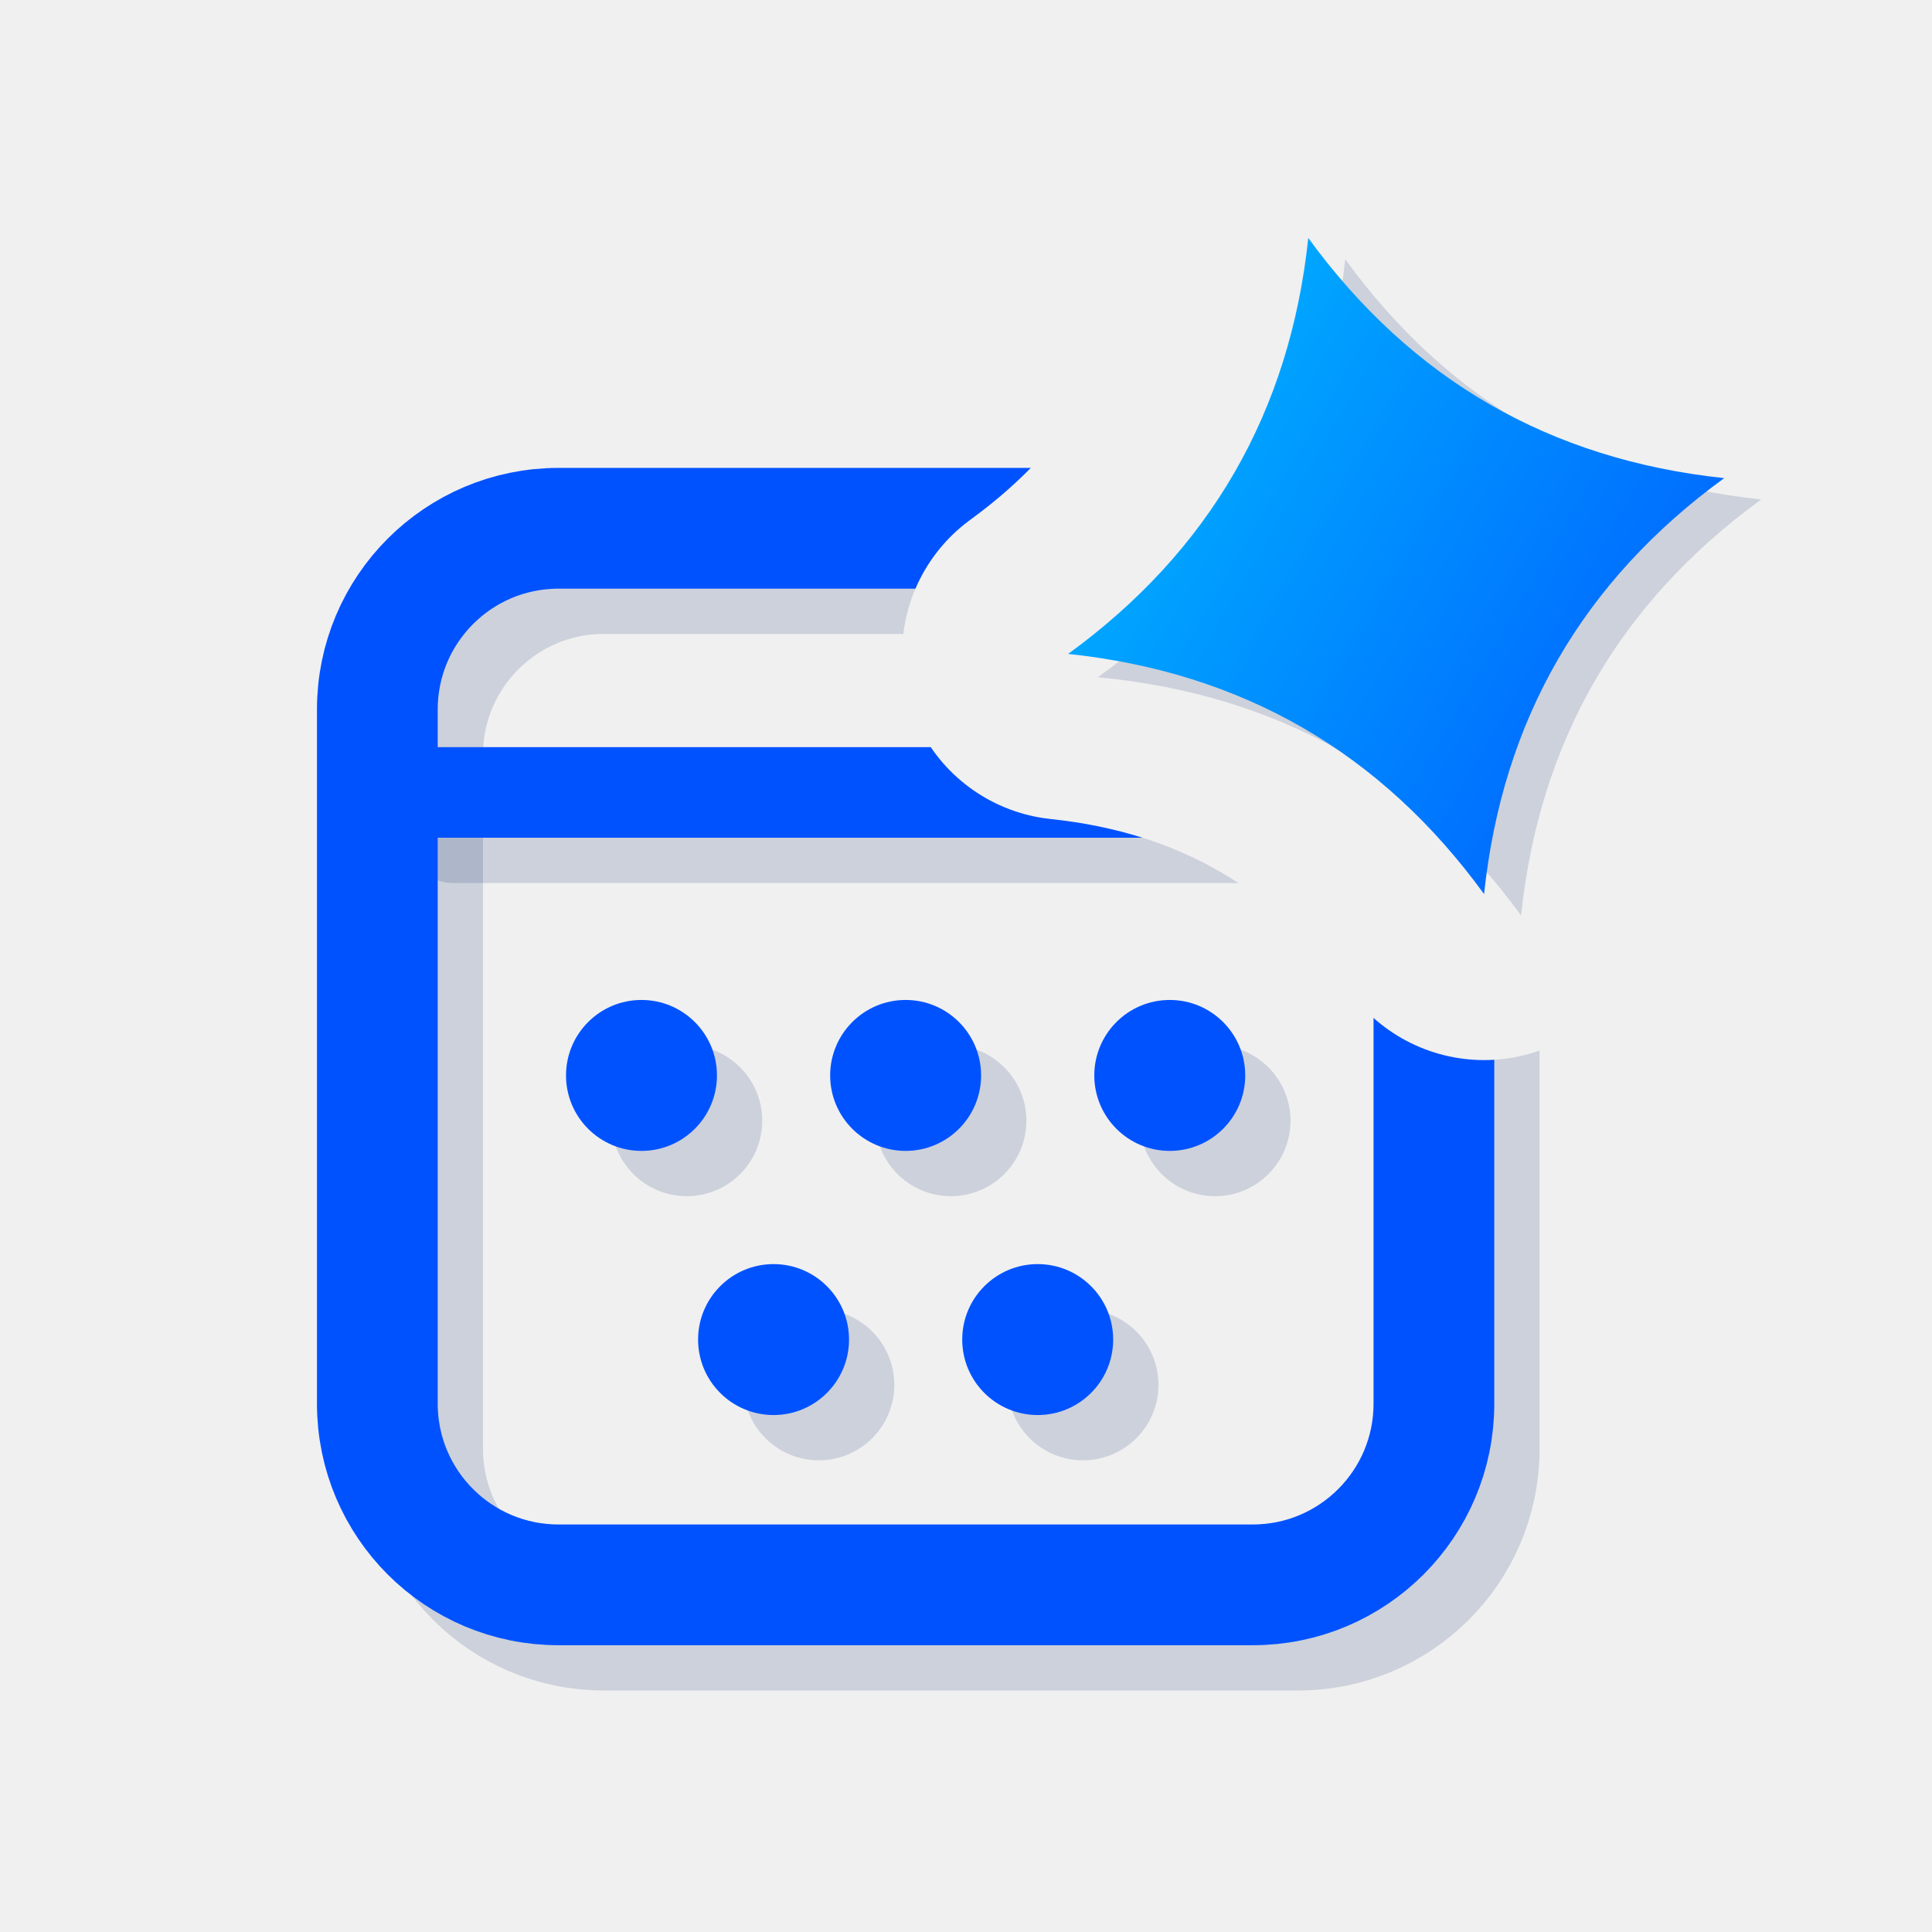
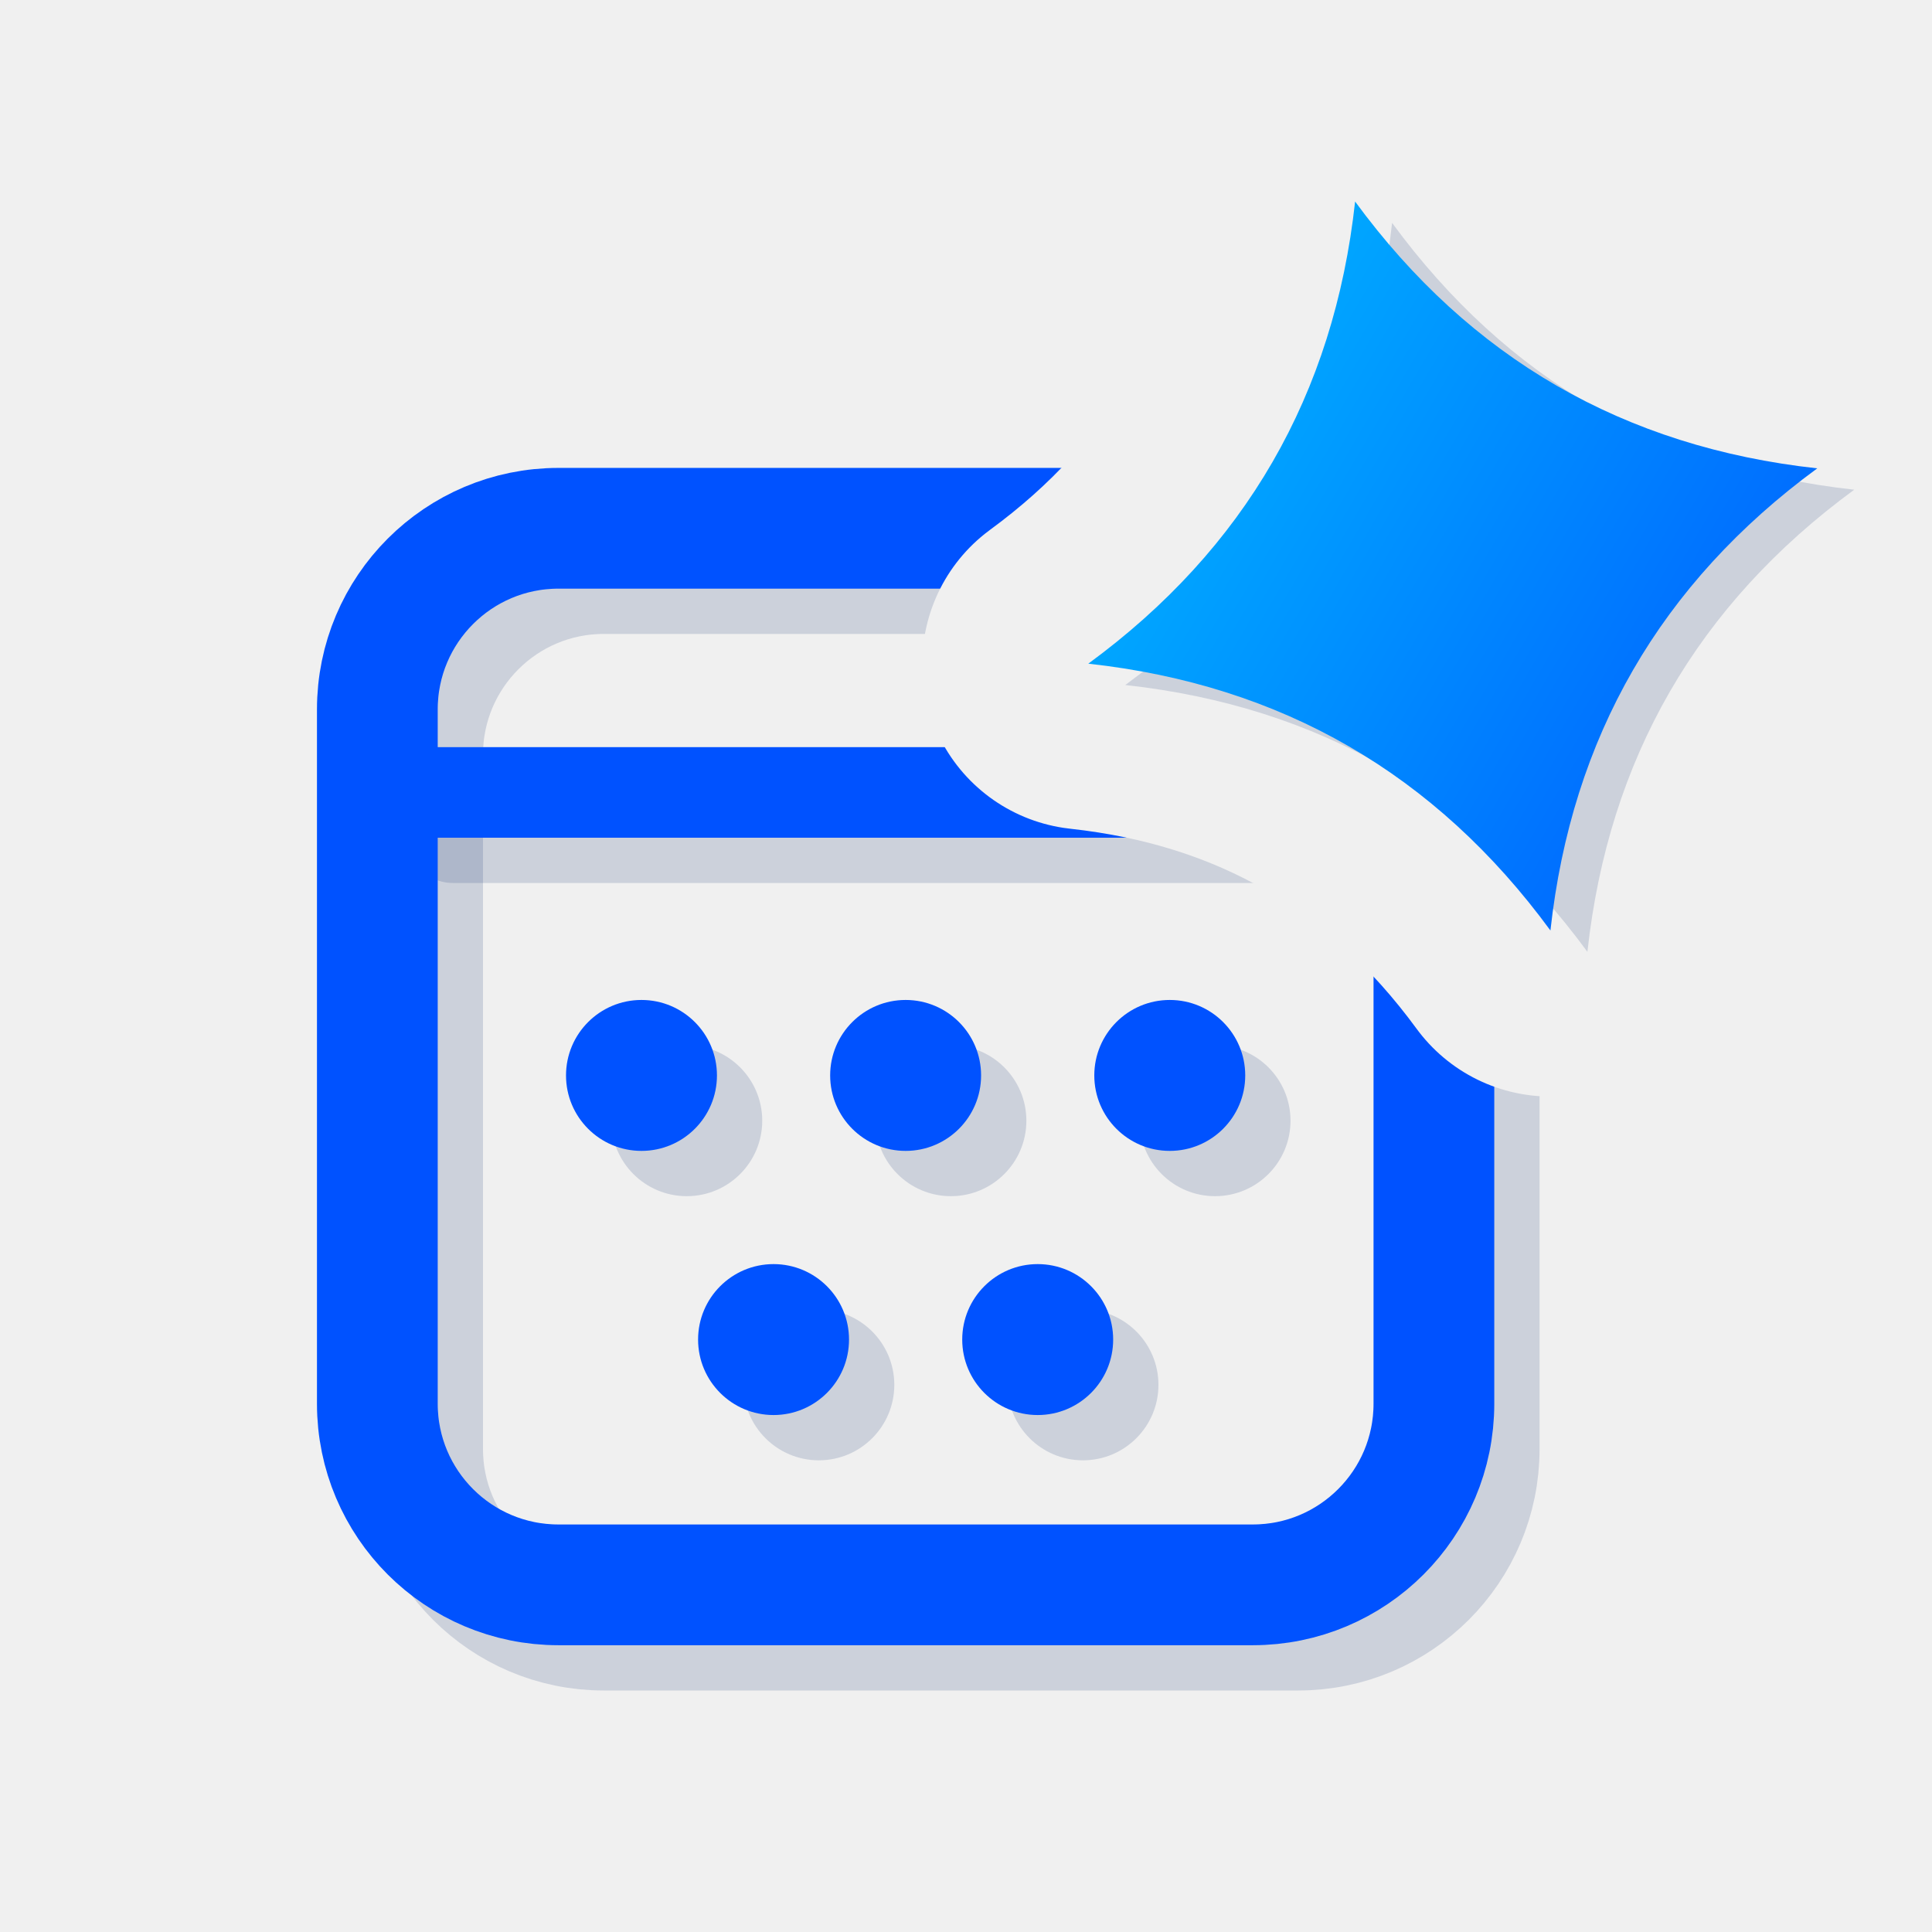
<svg xmlns="http://www.w3.org/2000/svg" viewBox="0 0 512 512" width="100%" height="100%">
  <defs>
    <linearGradient id="blueGrad" x1="0%" y1="0%" x2="100%" y2="100%">
      <stop offset="0%" stop-color="#00C2FF" />
      <stop offset="100%" stop-color="#0052FF" />
    </linearGradient>
    <mask id="calendarMask">
      <rect x="0" y="0" width="512" height="512" fill="white" />
-       <g transform="translate(370, 150) rotate(-15) translate(-370, -150)">
-         <path d="M 370,60 Q 395,125 460,150 Q 395,175 370,240 Q 345,175 280,150 Q 345,125 370,60 Z" fill="black" stroke="black" stroke-width="88" stroke-linejoin="round" />
+       <g transform="translate(385, 150) rotate(-15) translate(-385, -150)">
+         <path d="M 385,50 Q 413,122 485,150 Q 413,178 385,250 Q 357,178 285,150 Q 357,122 385,50 Z" fill="black" stroke="black" stroke-width="88" stroke-linejoin="round" />
      </g>
    </mask>
  </defs>
  <g id="calendar-body" mask="url(#calendarMask)">
    <rect x="112" y="152" width="280" height="280" rx="48" fill="none" stroke="#002166" stroke-width="32" stroke-linejoin="round" opacity="0.15" />
    <line x1="120" y1="222" x2="384" y2="222" stroke="#002166" stroke-width="24" stroke-linecap="round" opacity="0.15" />
    <g fill="#002166" opacity="0.15">
      <circle cx="182" cy="297" r="20" />
      <circle cx="252" cy="297" r="20" />
      <circle cx="322" cy="297" r="20" />
      <circle cx="217" cy="367" r="20" />
      <circle cx="287" cy="367" r="20" />
    </g>
    <rect x="100" y="140" width="280" height="280" rx="48" fill="none" stroke="#0052FF" stroke-width="32" stroke-linejoin="round" />
    <line x1="108" y1="210" x2="372" y2="210" stroke="#0052FF" stroke-width="24" stroke-linecap="round" />
    <g fill="#0052FF">
      <circle cx="170" cy="285" r="20" />
      <circle cx="240" cy="285" r="20" />
      <circle cx="310" cy="285" r="20" />
      <circle cx="205" cy="355" r="20" />
      <circle cx="275" cy="355" r="20" />
    </g>
  </g>
-   <g id="ai-star" transform="translate(370, 150) rotate(-15) translate(-370, -150)">
-     <path d="M 378,68 Q 403,133 468,158 Q 403,183 378,248 Q 353,183 286,158 Q 353,133 378,68 Z" fill="#002166" opacity="0.15" />
-     <path d="M 370,60 Q 395,125 460,150 Q 395,175 370,240 Q 345,175 280,150 Q 345,125 370,60 Z" fill="url(#blueGrad)" stroke="none" />
+   <g id="ai-star" transform="translate(385, 150) rotate(-15) translate(-385, -150)">
+     <path d="M 393,58 Q 421,130 493,158 Q 421,186 393,258 Q 365,186 293,158 Q 365,130 393,58 Z" fill="#002166" opacity="0.15" />
+     <path d="M 385,50 Q 413,122 485,150 Q 413,178 385,250 Q 357,178 285,150 Q 357,122 385,50 Z" fill="url(#blueGrad)" stroke="none" />
  </g>
</svg>
